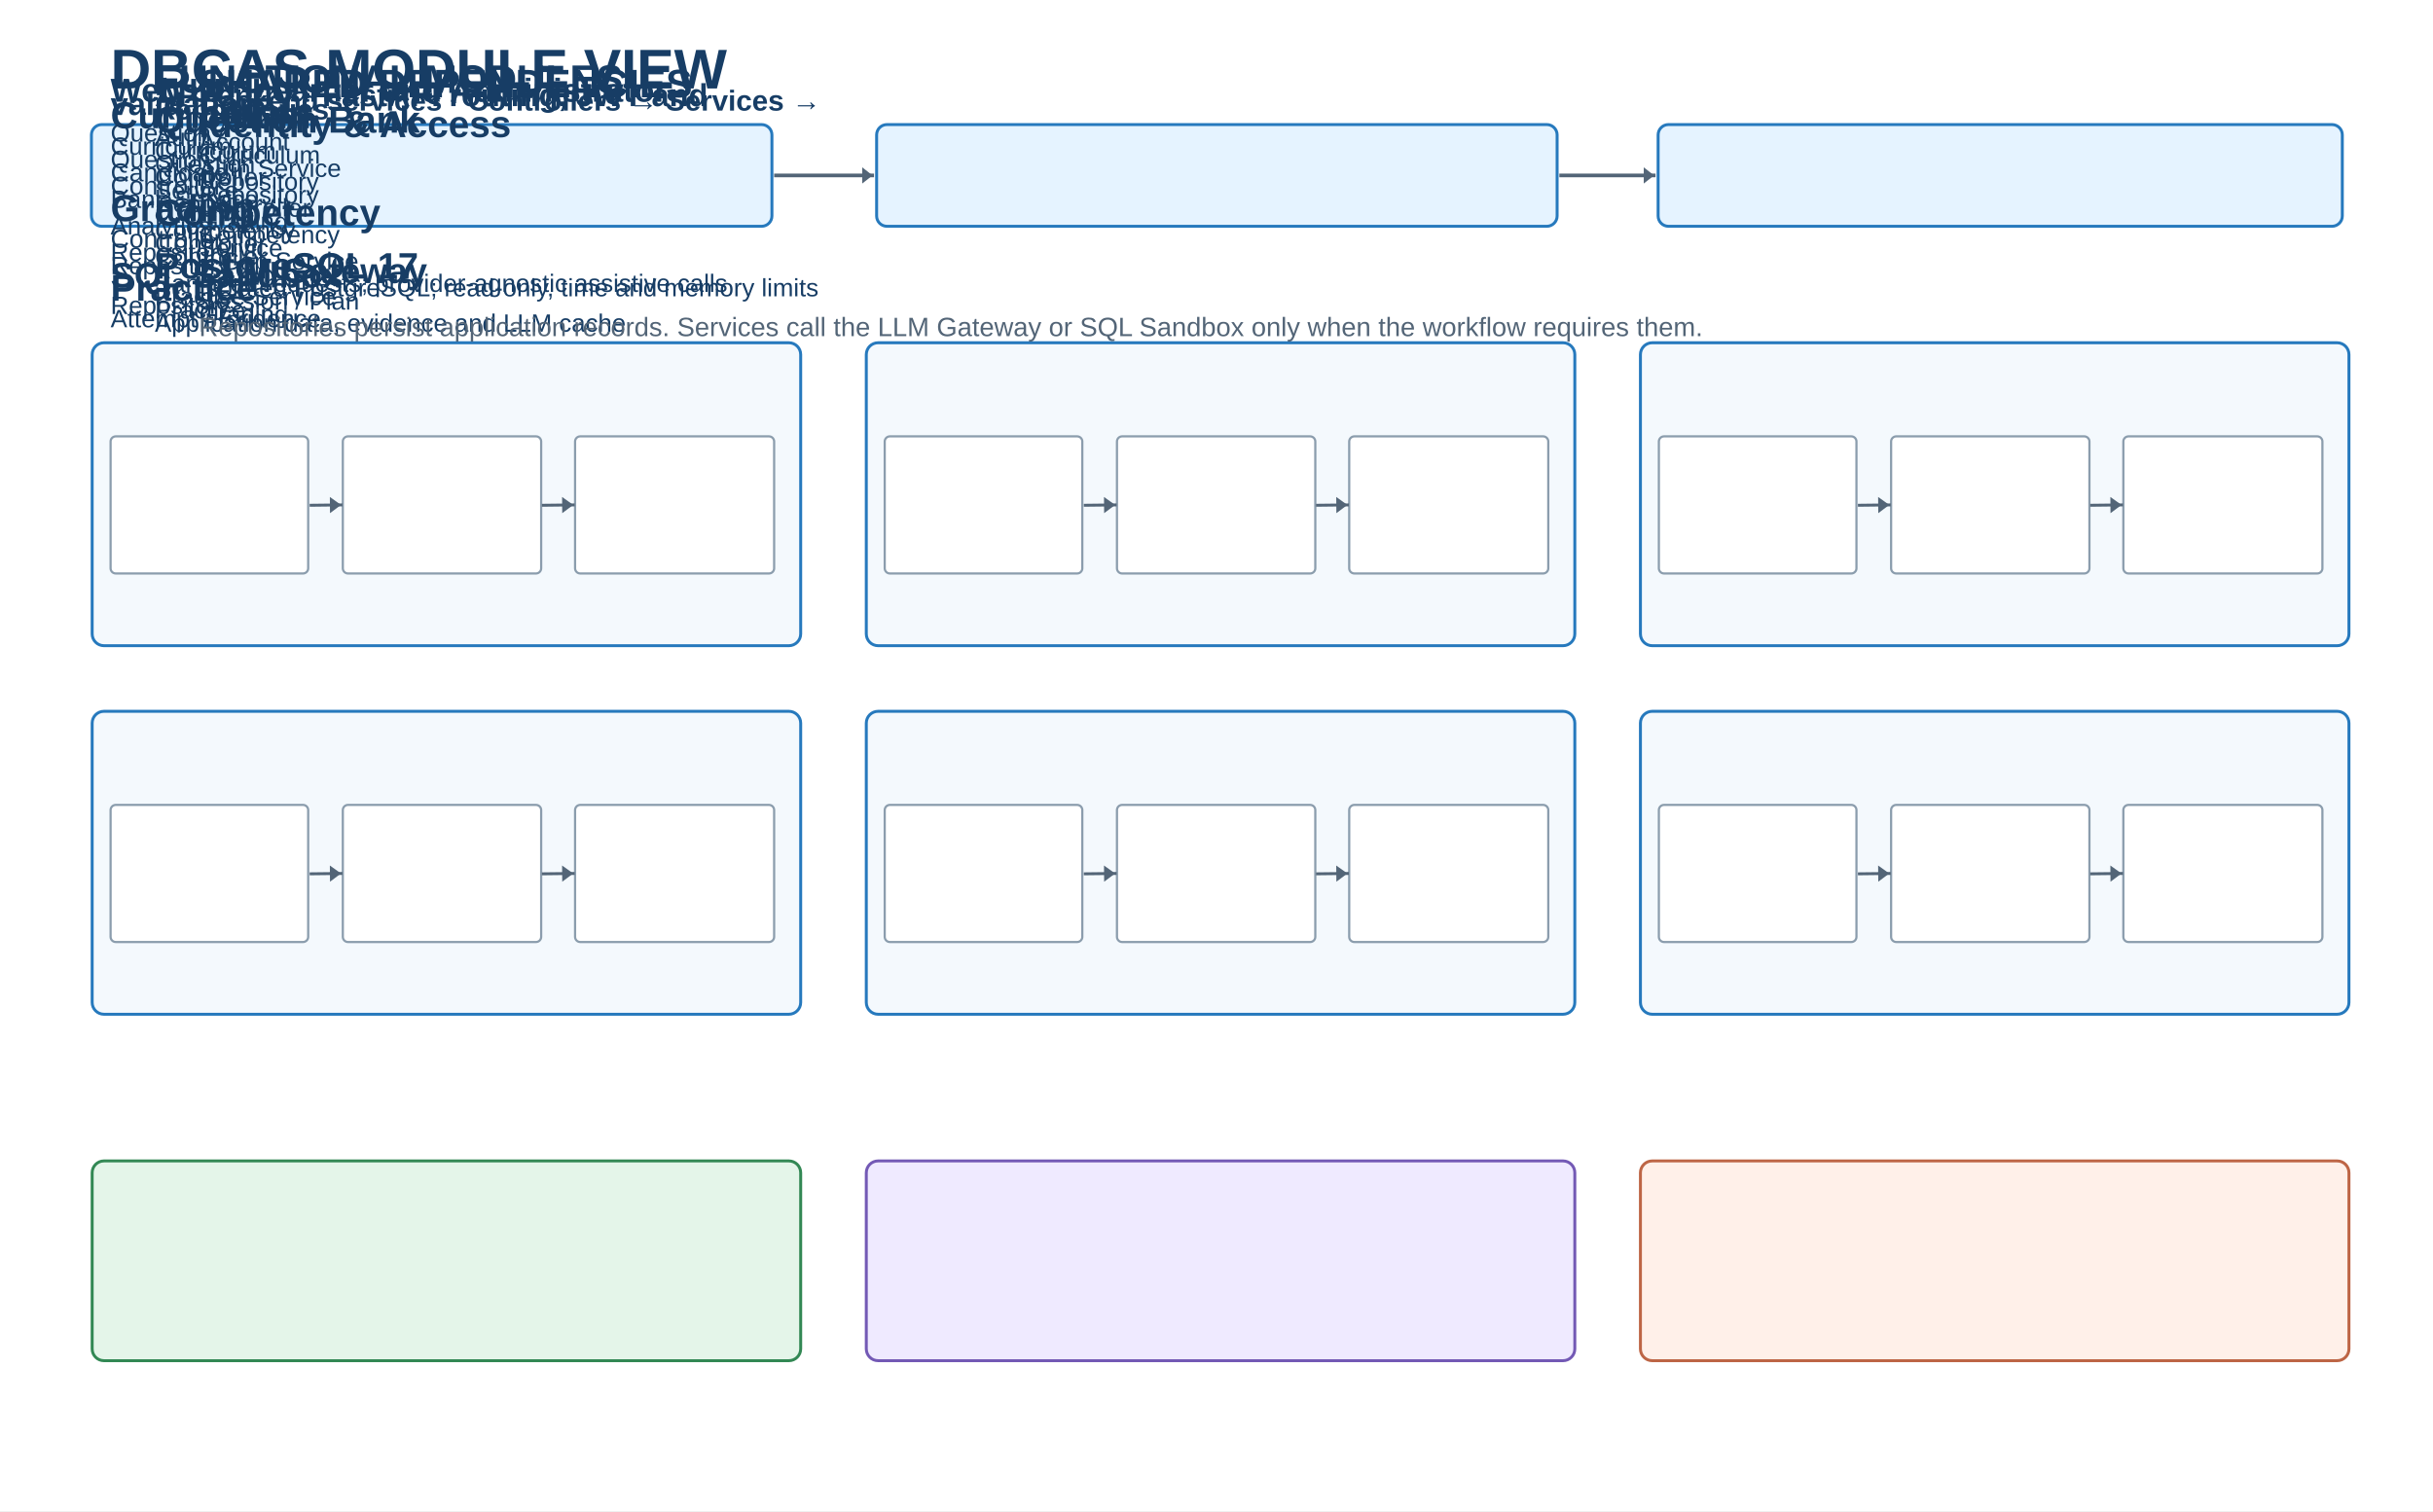
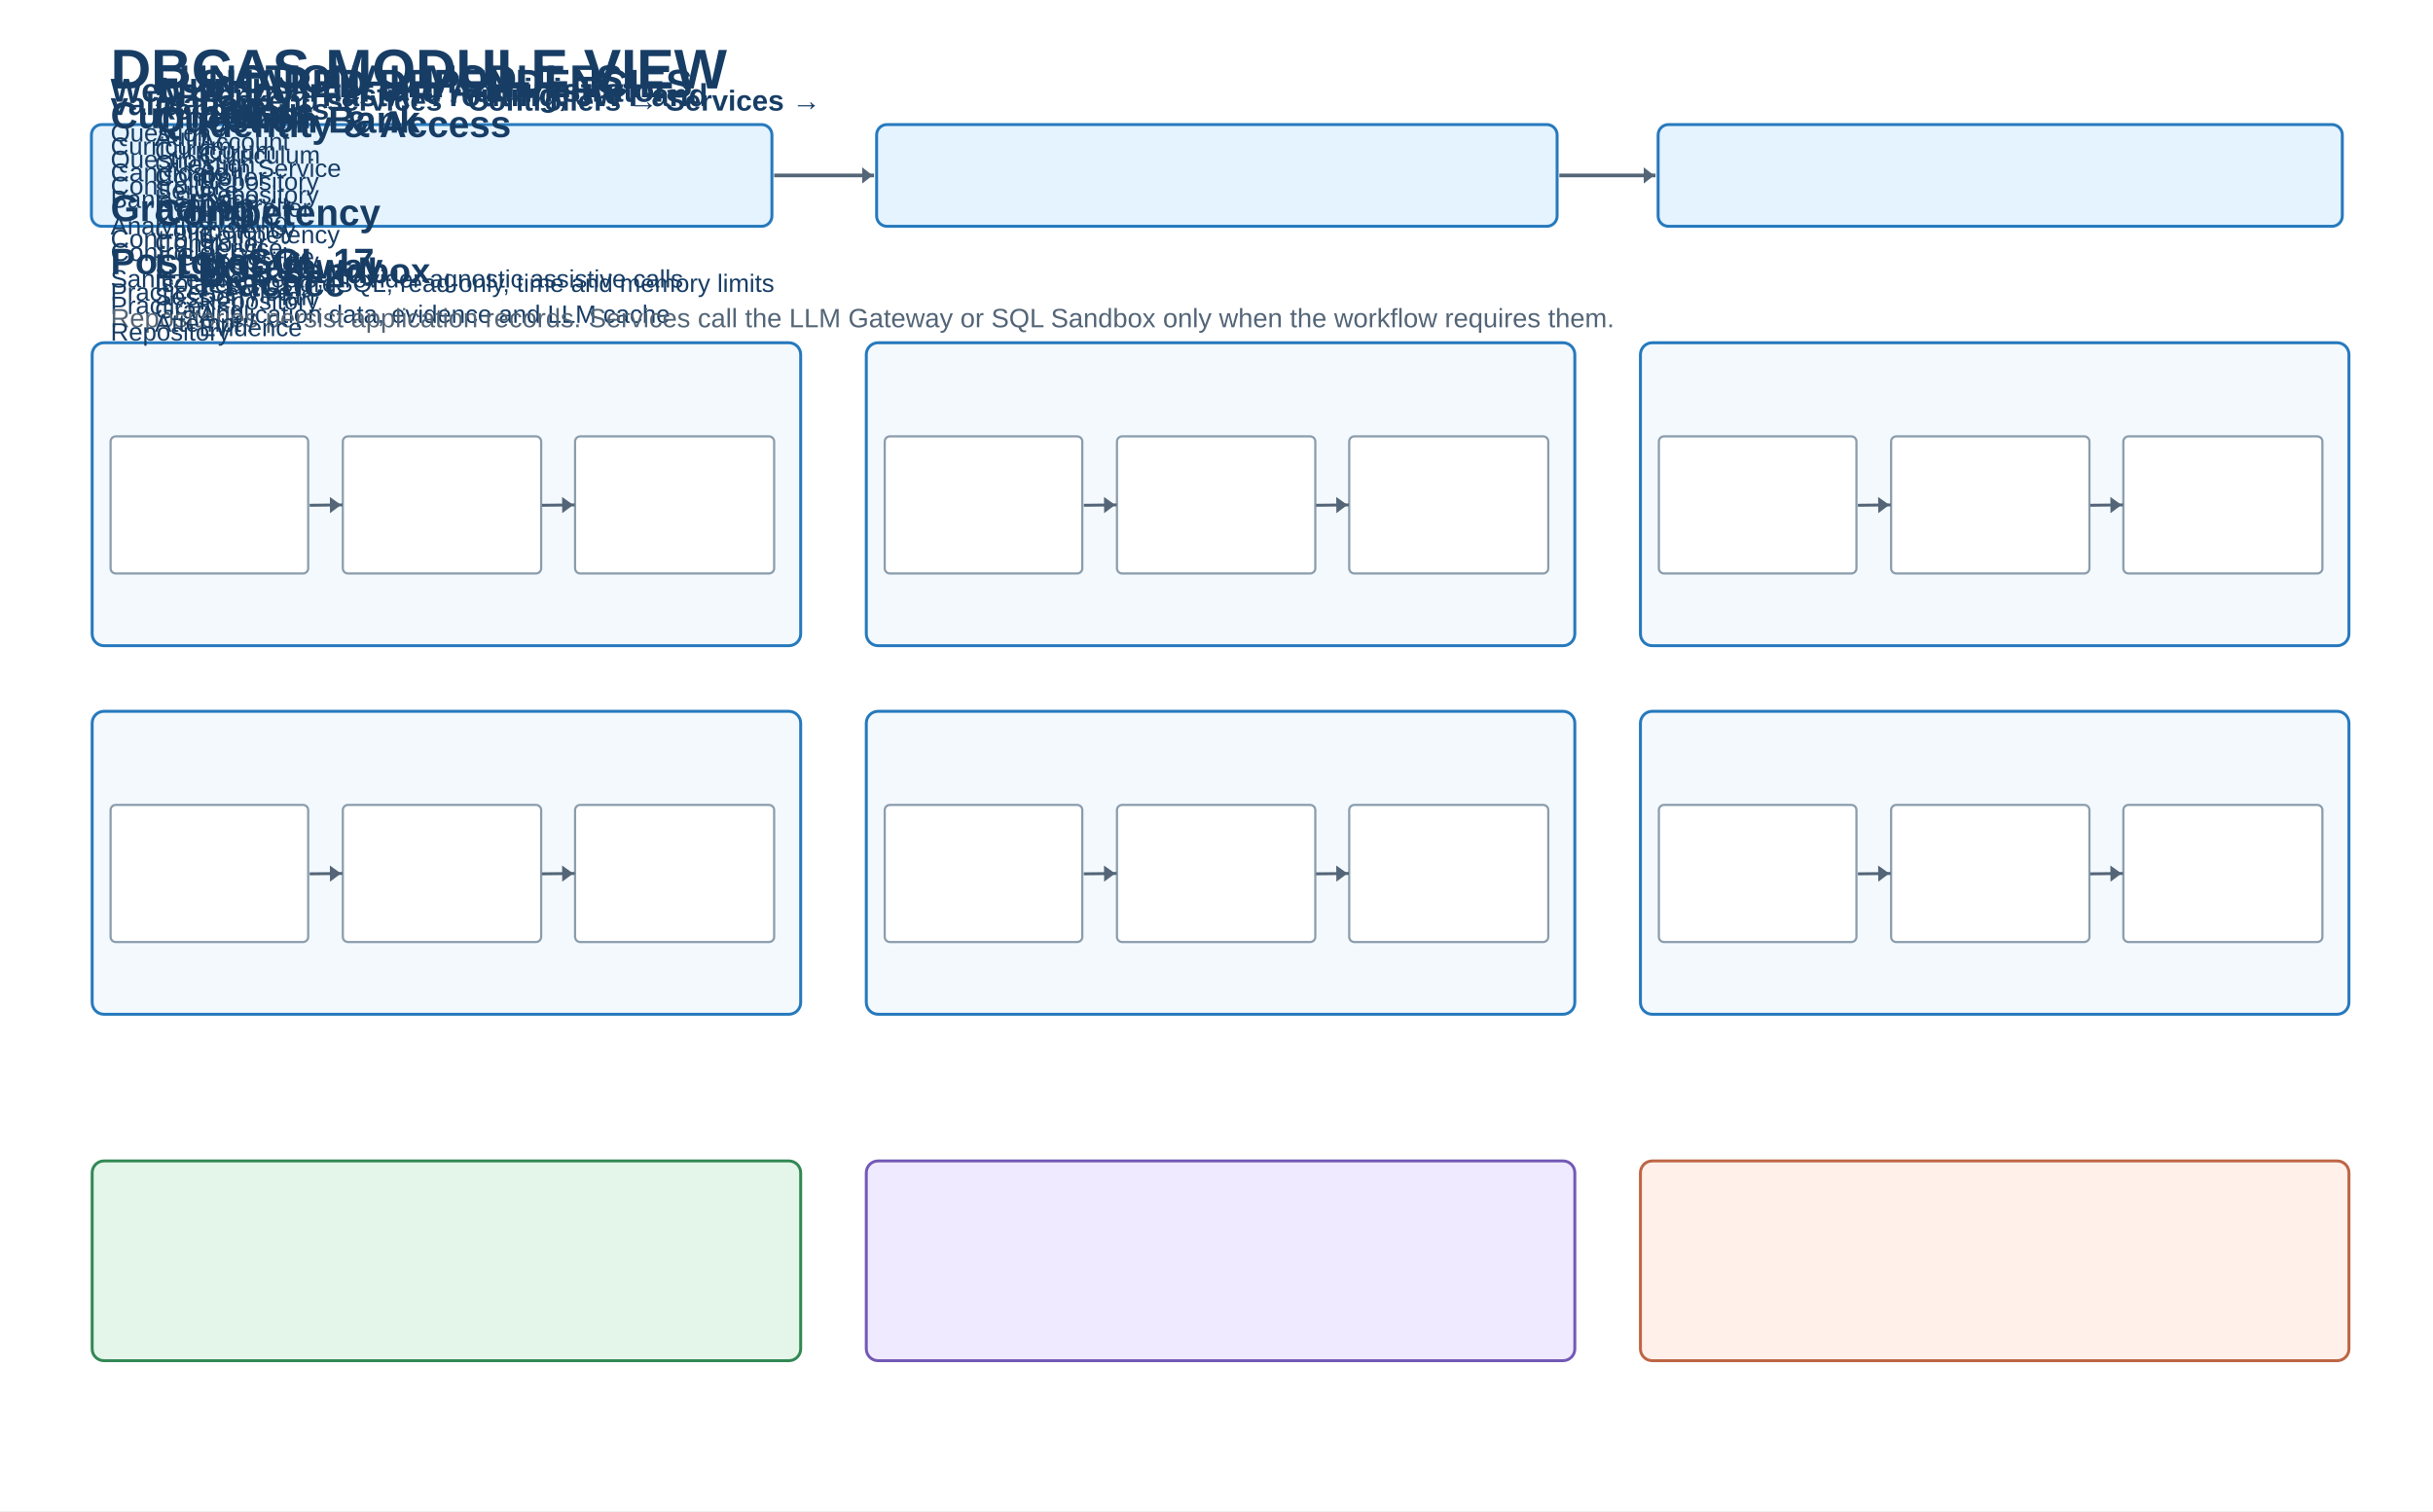
<svg xmlns="http://www.w3.org/2000/svg" width="3300" height="2050" viewBox="0 0 3300 2050">
  <rect width="3300" height="2050" fill="#FFFFFF" />
  <rect x="1175" y="965" width="961" height="411" rx="16" fill="#F4F9FD" stroke="#2679BD" stroke-width="4.0" />
  <rect x="1175" y="465" width="961" height="411" rx="16" fill="#F4F9FD" stroke="#2679BD" stroke-width="4.0" />
  <rect x="125" y="965" width="961" height="411" rx="16" fill="#F4F9FD" stroke="#2679BD" stroke-width="4.0" />
  <rect x="2225" y="965" width="961" height="411" rx="16" fill="#F4F9FD" stroke="#2679BD" stroke-width="4.0" />
  <rect x="2225" y="465" width="961" height="411" rx="16" fill="#F4F9FD" stroke="#2679BD" stroke-width="4.0" />
  <rect x="125" y="465" width="961" height="411" rx="16" fill="#F4F9FD" stroke="#2679BD" stroke-width="4.0" />
  <rect x="1175" y="1575" width="961" height="271" rx="16" fill="#EFEAFF" stroke="#7359B5" stroke-width="4.0" />
  <rect x="125" y="1575" width="961" height="271" rx="16" fill="#E4F5E9" stroke="#328854" stroke-width="4.0" />
  <rect x="2225" y="1575" width="961" height="271" rx="16" fill="#FFF0E9" stroke="#BD6545" stroke-width="4.0" />
  <rect x="2249" y="169" width="928" height="138" rx="14" fill="#E5F3FF" stroke="#2679BD" stroke-width="4.0" />
  <rect x="124" y="169" width="923" height="138" rx="14" fill="#E5F3FF" stroke="#2679BD" stroke-width="4.0" />
  <rect x="1189" y="169" width="923" height="138" rx="14" fill="#E5F3FF" stroke="#2679BD" stroke-width="4.0" />
  <rect x="780" y="592" width="270" height="186" rx="7" fill="#FFFFFF" stroke="#8B9DAD" stroke-width="3.0" />
  <rect x="780" y="1092" width="270" height="186" rx="7" fill="#FFFFFF" stroke="#8B9DAD" stroke-width="3.0" />
  <rect x="1830" y="592" width="270" height="186" rx="7" fill="#FFFFFF" stroke="#8B9DAD" stroke-width="3.0" />
  <rect x="1830" y="1092" width="270" height="186" rx="7" fill="#FFFFFF" stroke="#8B9DAD" stroke-width="3.0" />
  <rect x="2880" y="592" width="270" height="186" rx="7" fill="#FFFFFF" stroke="#8B9DAD" stroke-width="3.0" />
  <rect x="2880" y="1092" width="270" height="186" rx="7" fill="#FFFFFF" stroke="#8B9DAD" stroke-width="3.0" />
  <rect x="465" y="592" width="269" height="186" rx="7" fill="#FFFFFF" stroke="#8B9DAD" stroke-width="3.0" />
  <rect x="465" y="1092" width="269" height="186" rx="7" fill="#FFFFFF" stroke="#8B9DAD" stroke-width="3.0" />
  <rect x="1515" y="592" width="269" height="186" rx="7" fill="#FFFFFF" stroke="#8B9DAD" stroke-width="3.0" />
  <rect x="1515" y="1092" width="269" height="186" rx="7" fill="#FFFFFF" stroke="#8B9DAD" stroke-width="3.0" />
  <rect x="2565" y="592" width="269" height="186" rx="7" fill="#FFFFFF" stroke="#8B9DAD" stroke-width="3.0" />
  <rect x="2565" y="1092" width="269" height="186" rx="7" fill="#FFFFFF" stroke="#8B9DAD" stroke-width="3.0" />
  <rect x="150" y="592" width="268" height="186" rx="7" fill="#FFFFFF" stroke="#8B9DAD" stroke-width="3.0" />
  <rect x="150" y="1092" width="268" height="186" rx="7" fill="#FFFFFF" stroke="#8B9DAD" stroke-width="3.0" />
  <rect x="1200" y="592" width="268" height="186" rx="7" fill="#FFFFFF" stroke="#8B9DAD" stroke-width="3.0" />
  <rect x="1200" y="1092" width="268" height="186" rx="7" fill="#FFFFFF" stroke="#8B9DAD" stroke-width="3.0" />
  <rect x="2250" y="592" width="268" height="186" rx="7" fill="#FFFFFF" stroke="#8B9DAD" stroke-width="3.0" />
  <rect x="2250" y="1092" width="268" height="186" rx="7" fill="#FFFFFF" stroke="#8B9DAD" stroke-width="3.0" />
  <g fill="none">
    <polyline points="1050,238 1185.5,238" stroke="#536577" stroke-width="5" />
    <polyline points="2115,238 2245.5,238" stroke="#536577" stroke-width="5" />
    <polyline points="420,685.5 464.5,685" stroke="#536577" stroke-width="4" />
    <polyline points="735,685.5 779.5,685" stroke="#536577" stroke-width="4" />
    <polyline points="1470,685.5 1514.5,685" stroke="#536577" stroke-width="4" />
    <polyline points="1785,685.5 1829.5,685" stroke="#536577" stroke-width="4" />
    <polyline points="2520,685.5 2564.5,685" stroke="#536577" stroke-width="4" />
    <polyline points="2835,685.5 2879.5,685" stroke="#536577" stroke-width="4" />
    <polyline points="420,1185.5 464.5,1185" stroke="#536577" stroke-width="4" />
    <polyline points="735,1185.5 779.5,1185" stroke="#536577" stroke-width="4" />
    <polyline points="1470,1185.5 1514.5,1185" stroke="#536577" stroke-width="4" />
    <polyline points="1785,1185.5 1829.5,1185" stroke="#536577" stroke-width="4" />
    <polyline points="2520,1185.5 2564.5,1185" stroke="#536577" stroke-width="4" />
    <polyline points="2835,1185.5 2879.5,1185" stroke="#536577" stroke-width="4" />
  </g>
  <g stroke="none">
    <polygon points="1183.5,238 1169.5,249 1169.5,227" fill="#536577" />
    <polygon points="2243.5,238 2229.5,249 2229.5,227" fill="#536577" />
    <polygon points="462.5,685 447.6,696.2 447.4,674.2" fill="#536577" />
    <polygon points="777.5,685 762.6,696.2 762.4,674.2" fill="#536577" />
    <polygon points="1512.5,685 1497.6,696.2 1497.4,674.2" fill="#536577" />
    <polygon points="1827.5,685 1812.6,696.2 1812.4,674.2" fill="#536577" />
    <polygon points="2562.5,685 2547.6,696.2 2547.4,674.2" fill="#536577" />
    <polygon points="2877.5,685 2862.6,696.2 2862.4,674.2" fill="#536577" />
    <polygon points="462.5,1185 447.6,1196.2 447.4,1174.2" fill="#536577" />
    <polygon points="777.5,1185 762.6,1196.2 762.4,1174.2" fill="#536577" />
    <polygon points="1512.5,1185 1497.6,1196.2 1497.4,1174.2" fill="#536577" />
    <polygon points="1827.5,1185 1812.6,1196.2 1812.4,1174.2" fill="#536577" />
    <polygon points="2562.5,1185 2547.6,1196.2 2547.4,1174.2" fill="#536577" />
    <polygon points="2877.5,1185 2862.6,1196.2 2862.4,1174.2" fill="#536577" />
  </g>
  <g font-family="Arial, Helvetica, sans-serif">
    <text x="150" y="120" font-size="76" font-weight="bold" fill="#173D65">DBCAS MODULE VIEW</text>
    <text x="210" y="126" font-size="54" font-weight="bold" fill="#173D65">FUNCTIONAL MODULES</text>
    <text x="270" y="132" font-size="54" font-weight="bold" fill="#173D65">SHARED DEPENDENCIES</text>
    <text x="150" y="138" font-size="45" font-weight="bold" fill="#173D65">Web UI · Learner and Administrator</text>
    <text x="210" y="144" font-size="43" font-weight="bold" fill="#173D65">API entry · FastAPI routing, JWT and</text>
    <text x="270" y="150" font-size="39" font-weight="bold" fill="#173D65">Backend services · Controllers → Services →</text>
    <text x="150" y="156" font-size="43" font-weight="bold" fill="#173D65">validation</text>
    <text x="210" y="162" font-size="39" font-weight="bold" fill="#173D65">Repositories</text>
    <text x="270" y="168" font-size="45" font-weight="bold" fill="#173D65">portals</text>
    <text x="150" y="174" font-size="51" font-weight="bold" fill="#173D65">Curriculum</text>
    <text x="210" y="180" font-size="51" font-weight="bold" fill="#173D65">Question Bank</text>
    <text x="270" y="186" font-size="51" font-weight="bold" fill="#173D65">Identity &amp; Access</text>
    <text x="150" y="192" font-size="34" font-weight="normal" fill="#173D65">Question /</text>
    <text x="210" y="198" font-size="34" font-weight="normal" fill="#173D65">Auth</text>
    <text x="270" y="204" font-size="34" font-weight="normal" fill="#173D65">Account</text>
    <text x="150" y="210" font-size="34" font-weight="normal" fill="#173D65">Curriculum</text>
    <text x="210" y="216" font-size="34" font-weight="normal" fill="#173D65">Curriculum</text>
    <text x="270" y="222" font-size="34" font-weight="normal" fill="#173D65">Curriculum</text>
    <text x="150" y="228" font-size="34" font-weight="normal" fill="#173D65">Question</text>
    <text x="210" y="234" font-size="34" font-weight="normal" fill="#173D65">Question</text>
    <text x="270" y="240" font-size="34" font-weight="normal" fill="#173D65">Auth Service</text>
    <text x="150" y="246" font-size="35" font-weight="normal" fill="#173D65">Candidate</text>
    <text x="210" y="252" font-size="35" font-weight="normal" fill="#173D65">Controller</text>
    <text x="270" y="258" font-size="34" font-weight="normal" fill="#173D65">Repository</text>
    <text x="150" y="264" font-size="35" font-weight="normal" fill="#173D65">Controller</text>
    <text x="210" y="270" font-size="34" font-weight="normal" fill="#173D65">Service</text>
    <text x="270" y="276" font-size="34" font-weight="normal" fill="#173D65">Repository</text>
    <text x="150" y="282" font-size="34" font-weight="normal" fill="#173D65">Bank Service</text>
    <text x="210" y="288" font-size="34" font-weight="normal" fill="#173D65">Repository</text>
    <text x="270" y="294" font-size="35" font-weight="normal" fill="#173D65">Controller</text>
    <text x="150" y="300" font-size="51" font-weight="bold" fill="#173D65">Grading</text>
    <text x="210" y="306" font-size="51" font-weight="bold" fill="#173D65">Competency</text>
    <text x="270" y="312" font-size="34" font-weight="normal" fill="#173D65">Grading</text>
    <text x="150" y="318" font-size="34" font-weight="normal" fill="#173D65">Analytics</text>
    <text x="210" y="324" font-size="34" font-weight="normal" fill="#173D65">Competency</text>
    <text x="270" y="330" font-size="34" font-weight="normal" fill="#173D65">Competency</text>
    <text x="150" y="336" font-size="35" font-weight="normal" fill="#173D65">Controller</text>
    <text x="210" y="342" font-size="35" font-weight="normal" fill="#173D65">Controller</text>
    <text x="270" y="348" font-size="34" font-weight="normal" fill="#173D65">Service</text>
-     <text x="150" y="354" font-size="34" font-weight="normal" fill="#173D65">Repository</text>
-     <text x="210" y="360" font-size="35" font-weight="normal" fill="#173D65">Controller</text>
-     <text x="270" y="366" font-size="34" font-weight="normal" fill="#173D65">+ Gap Service</text>
-     <text x="150" y="372" font-size="34" font-weight="normal" fill="#173D65">Repository</text>
-     <text x="210" y="378" font-size="50" font-weight="bold" fill="#173D65">PostgreSQL 17</text>
-     <text x="270" y="384" font-size="48" font-weight="bold" fill="#173D65">LLM Gateway</text>
-     <text x="150" y="390" font-size="48" font-weight="bold" fill="#173D65">SQL Sandbox</text>
-     <text x="210" y="396" font-size="34" font-weight="normal" fill="#173D65">Sanitized requests; provider-agnostic assistive calls</text>
-     <text x="270" y="402" font-size="34" font-weight="normal" fill="#173D65">Isolated PostgreSQL; read-only, time and memory limits</text>
-     <text x="150" y="408" font-size="51" font-weight="bold" fill="#173D65">Practice</text>
-     <text x="210" y="414" font-size="34" font-weight="normal" fill="#173D65">Practice Service</text>
-     <text x="270" y="420" font-size="34" font-weight="normal" fill="#173D65">Session / Plan</text>
-     <text x="150" y="426" font-size="34" font-weight="normal" fill="#173D65">Repository</text>
-     <text x="210" y="432" font-size="34" font-weight="normal" fill="#173D65">Practice</text>
-     <text x="270" y="438" font-size="34" font-weight="normal" fill="#173D65">Grading</text>
-     <text x="150" y="444" font-size="34" font-weight="normal" fill="#173D65">Attempt / Evidence</text>
-     <text x="210" y="450" font-size="34" font-weight="normal" fill="#173D65">Application data, evidence and LLM cache</text>
-     <text x="270" y="456" font-size="36" font-weight="normal" fill="#536577">Repositories persist application records. Services call the LLM Gateway or SQL Sandbox only when the workflow requires them.</text>
+     <text x="150" y="354" font-size="35" font-weight="normal" fill="#173D65">Controller</text>
+     <text x="210" y="360" font-size="34" font-weight="normal" fill="#173D65">+ Gap Service</text>
+     <text x="270" y="366" font-size="34" font-weight="normal" fill="#173D65">Repository</text>
+     <text x="150" y="372" font-size="50" font-weight="bold" fill="#173D65">PostgreSQL 17</text>
+     <text x="210" y="378" font-size="48" font-weight="bold" fill="#173D65">LLM Gateway</text>
+     <text x="270" y="384" font-size="48" font-weight="bold" fill="#173D65">SQL Sandbox</text>
+     <text x="150" y="390" font-size="34" font-weight="normal" fill="#173D65">Sanitized requests; provider-agnostic assistive calls</text>
+     <text x="210" y="396" font-size="34" font-weight="normal" fill="#173D65">Isolated PostgreSQL; read-only, time and memory limits</text>
+     <text x="270" y="402" font-size="51" font-weight="bold" fill="#173D65">Practice</text>
+     <text x="150" y="408" font-size="34" font-weight="normal" fill="#173D65">Practice Service</text>
+     <text x="210" y="414" font-size="34" font-weight="normal" fill="#173D65">Session / Plan</text>
+     <text x="270" y="420" font-size="34" font-weight="normal" fill="#173D65">Repository</text>
+     <text x="150" y="426" font-size="34" font-weight="normal" fill="#173D65">Practice</text>
+     <text x="210" y="432" font-size="34" font-weight="normal" fill="#173D65">Grading</text>
+     <text x="270" y="438" font-size="34" font-weight="normal" fill="#173D65">Application data, evidence and LLM cache</text>
+     <text x="150" y="444" font-size="36" font-weight="normal" fill="#536577">Repositories persist application records. Services call the LLM Gateway or SQL Sandbox only when the workflow requires them.</text>
+     <text x="210" y="450" font-size="34" font-weight="normal" fill="#173D65">Attempt /</text>
+     <text x="270" y="456" font-size="34" font-weight="normal" fill="#173D65">Evidence</text>
+     <text x="150" y="462" font-size="34" font-weight="normal" fill="#173D65">Repository</text>
  </g>
</svg>
